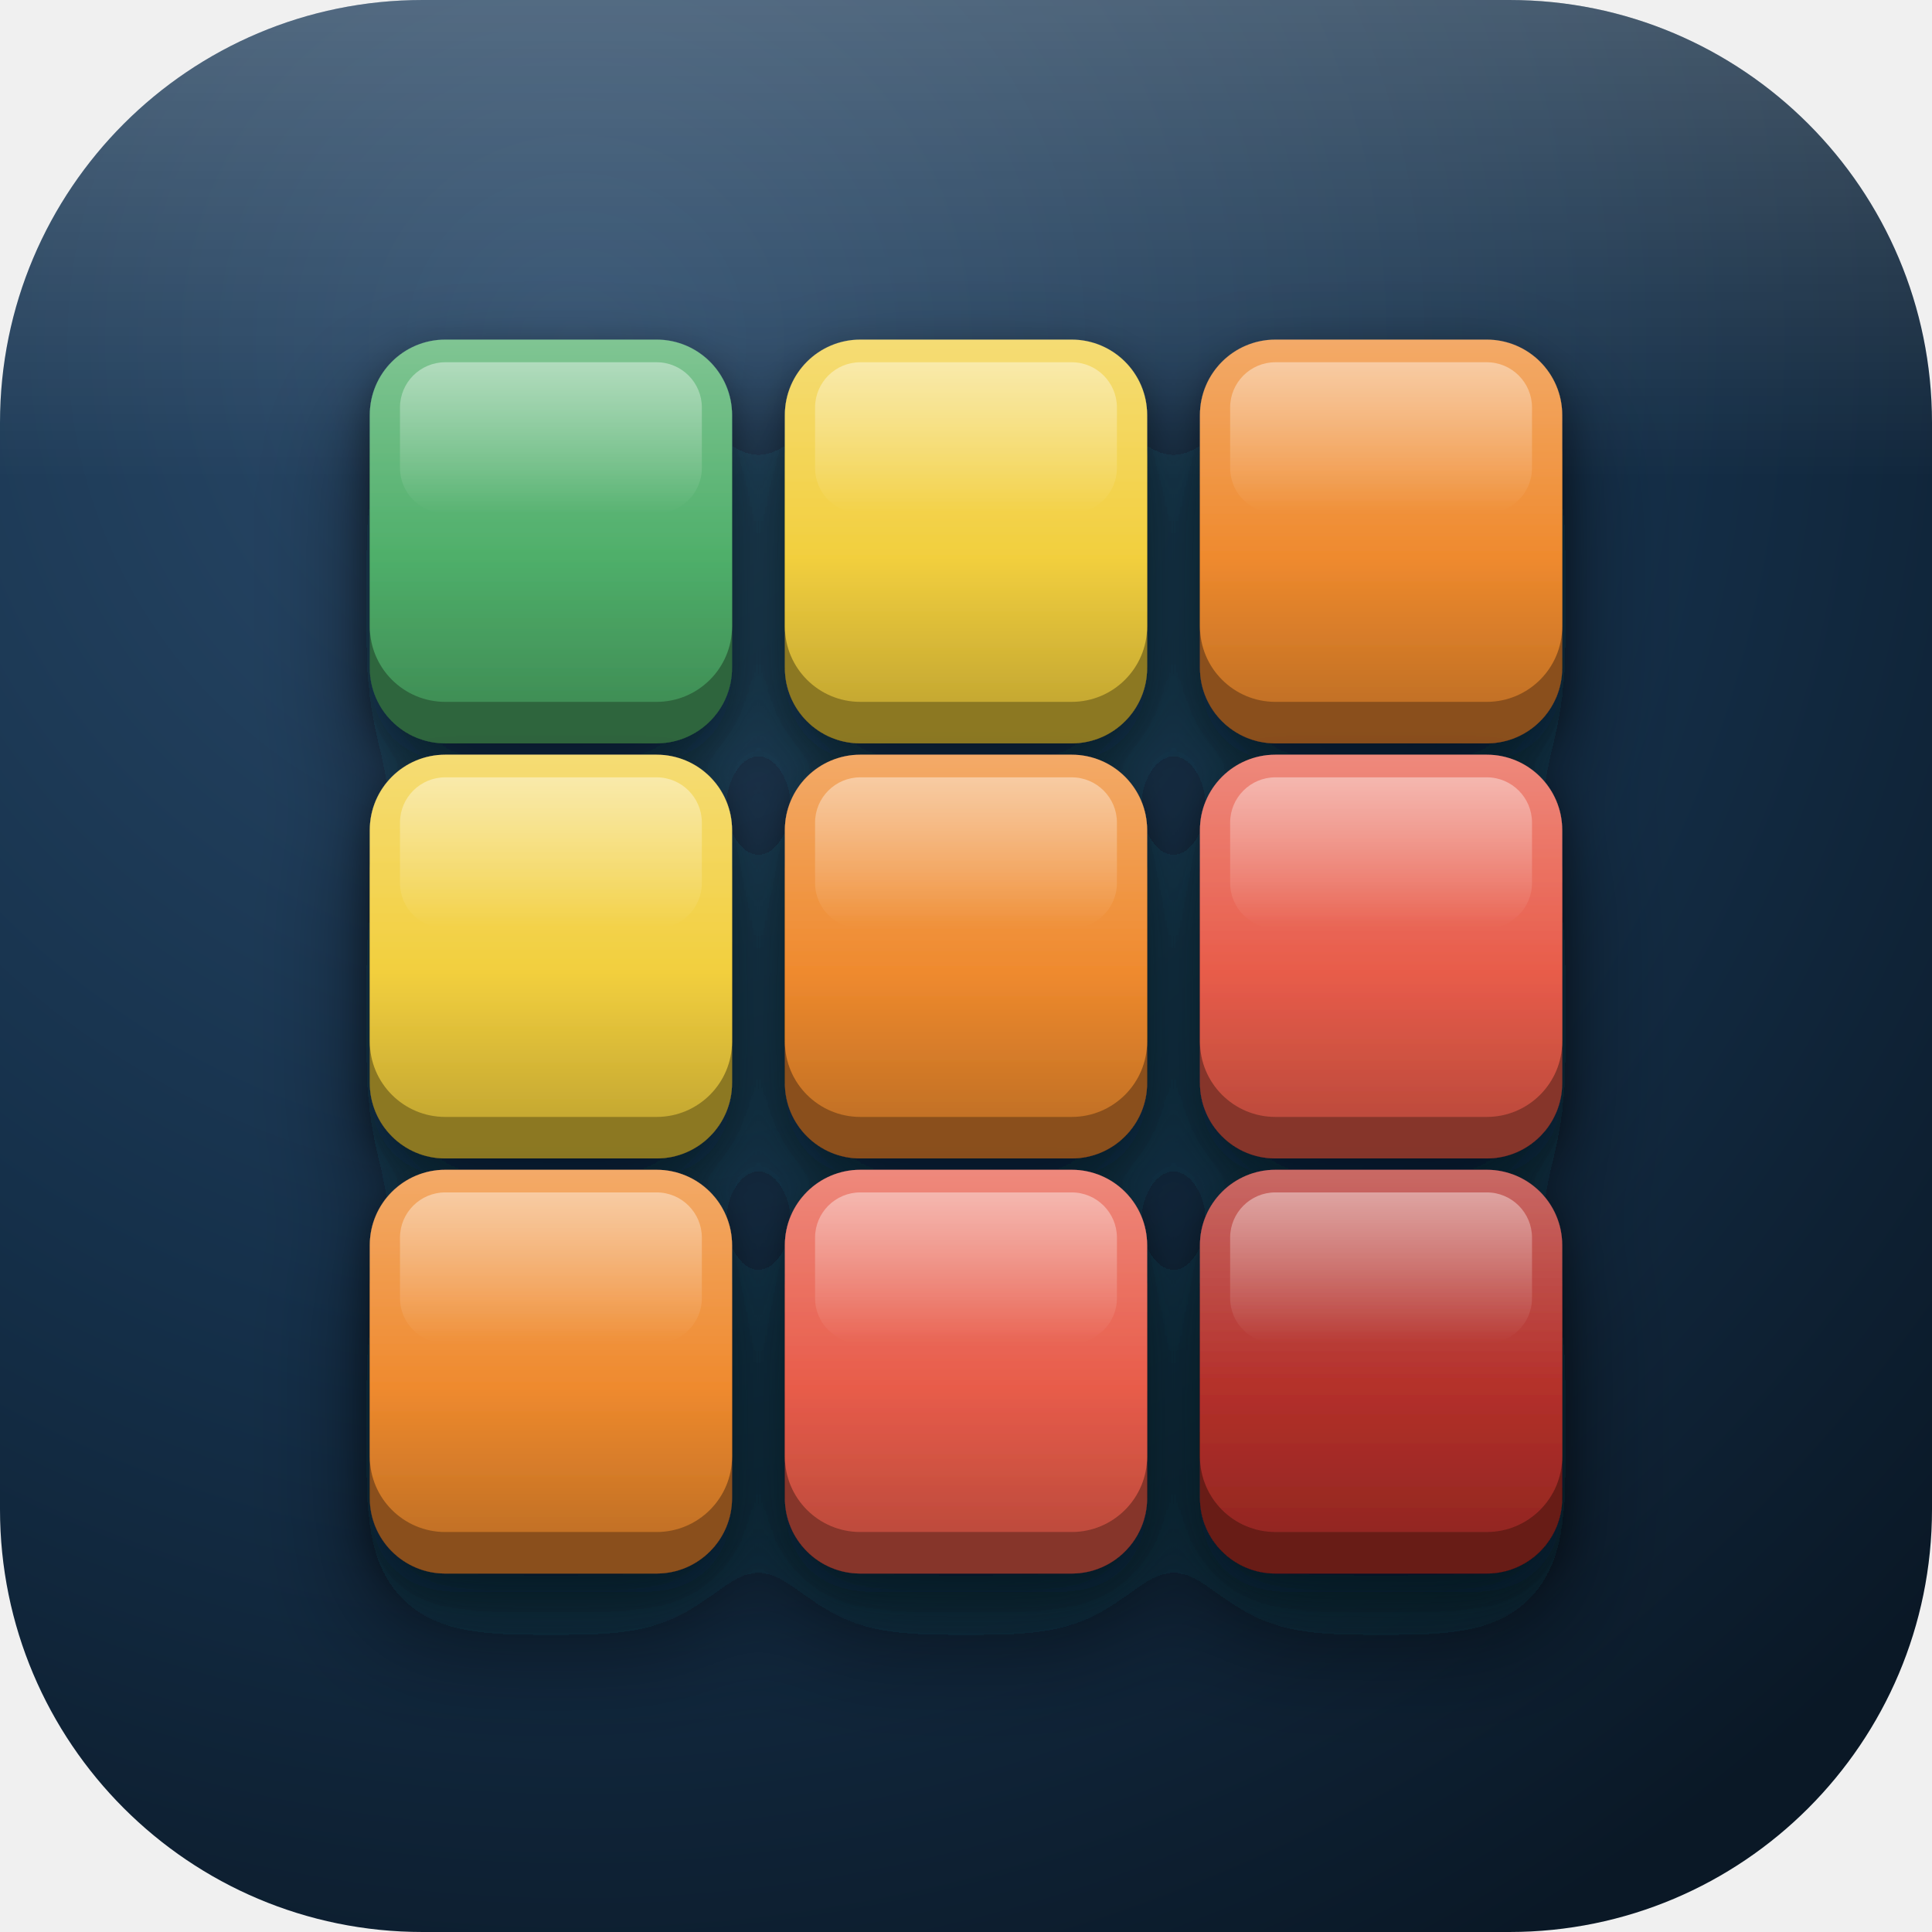
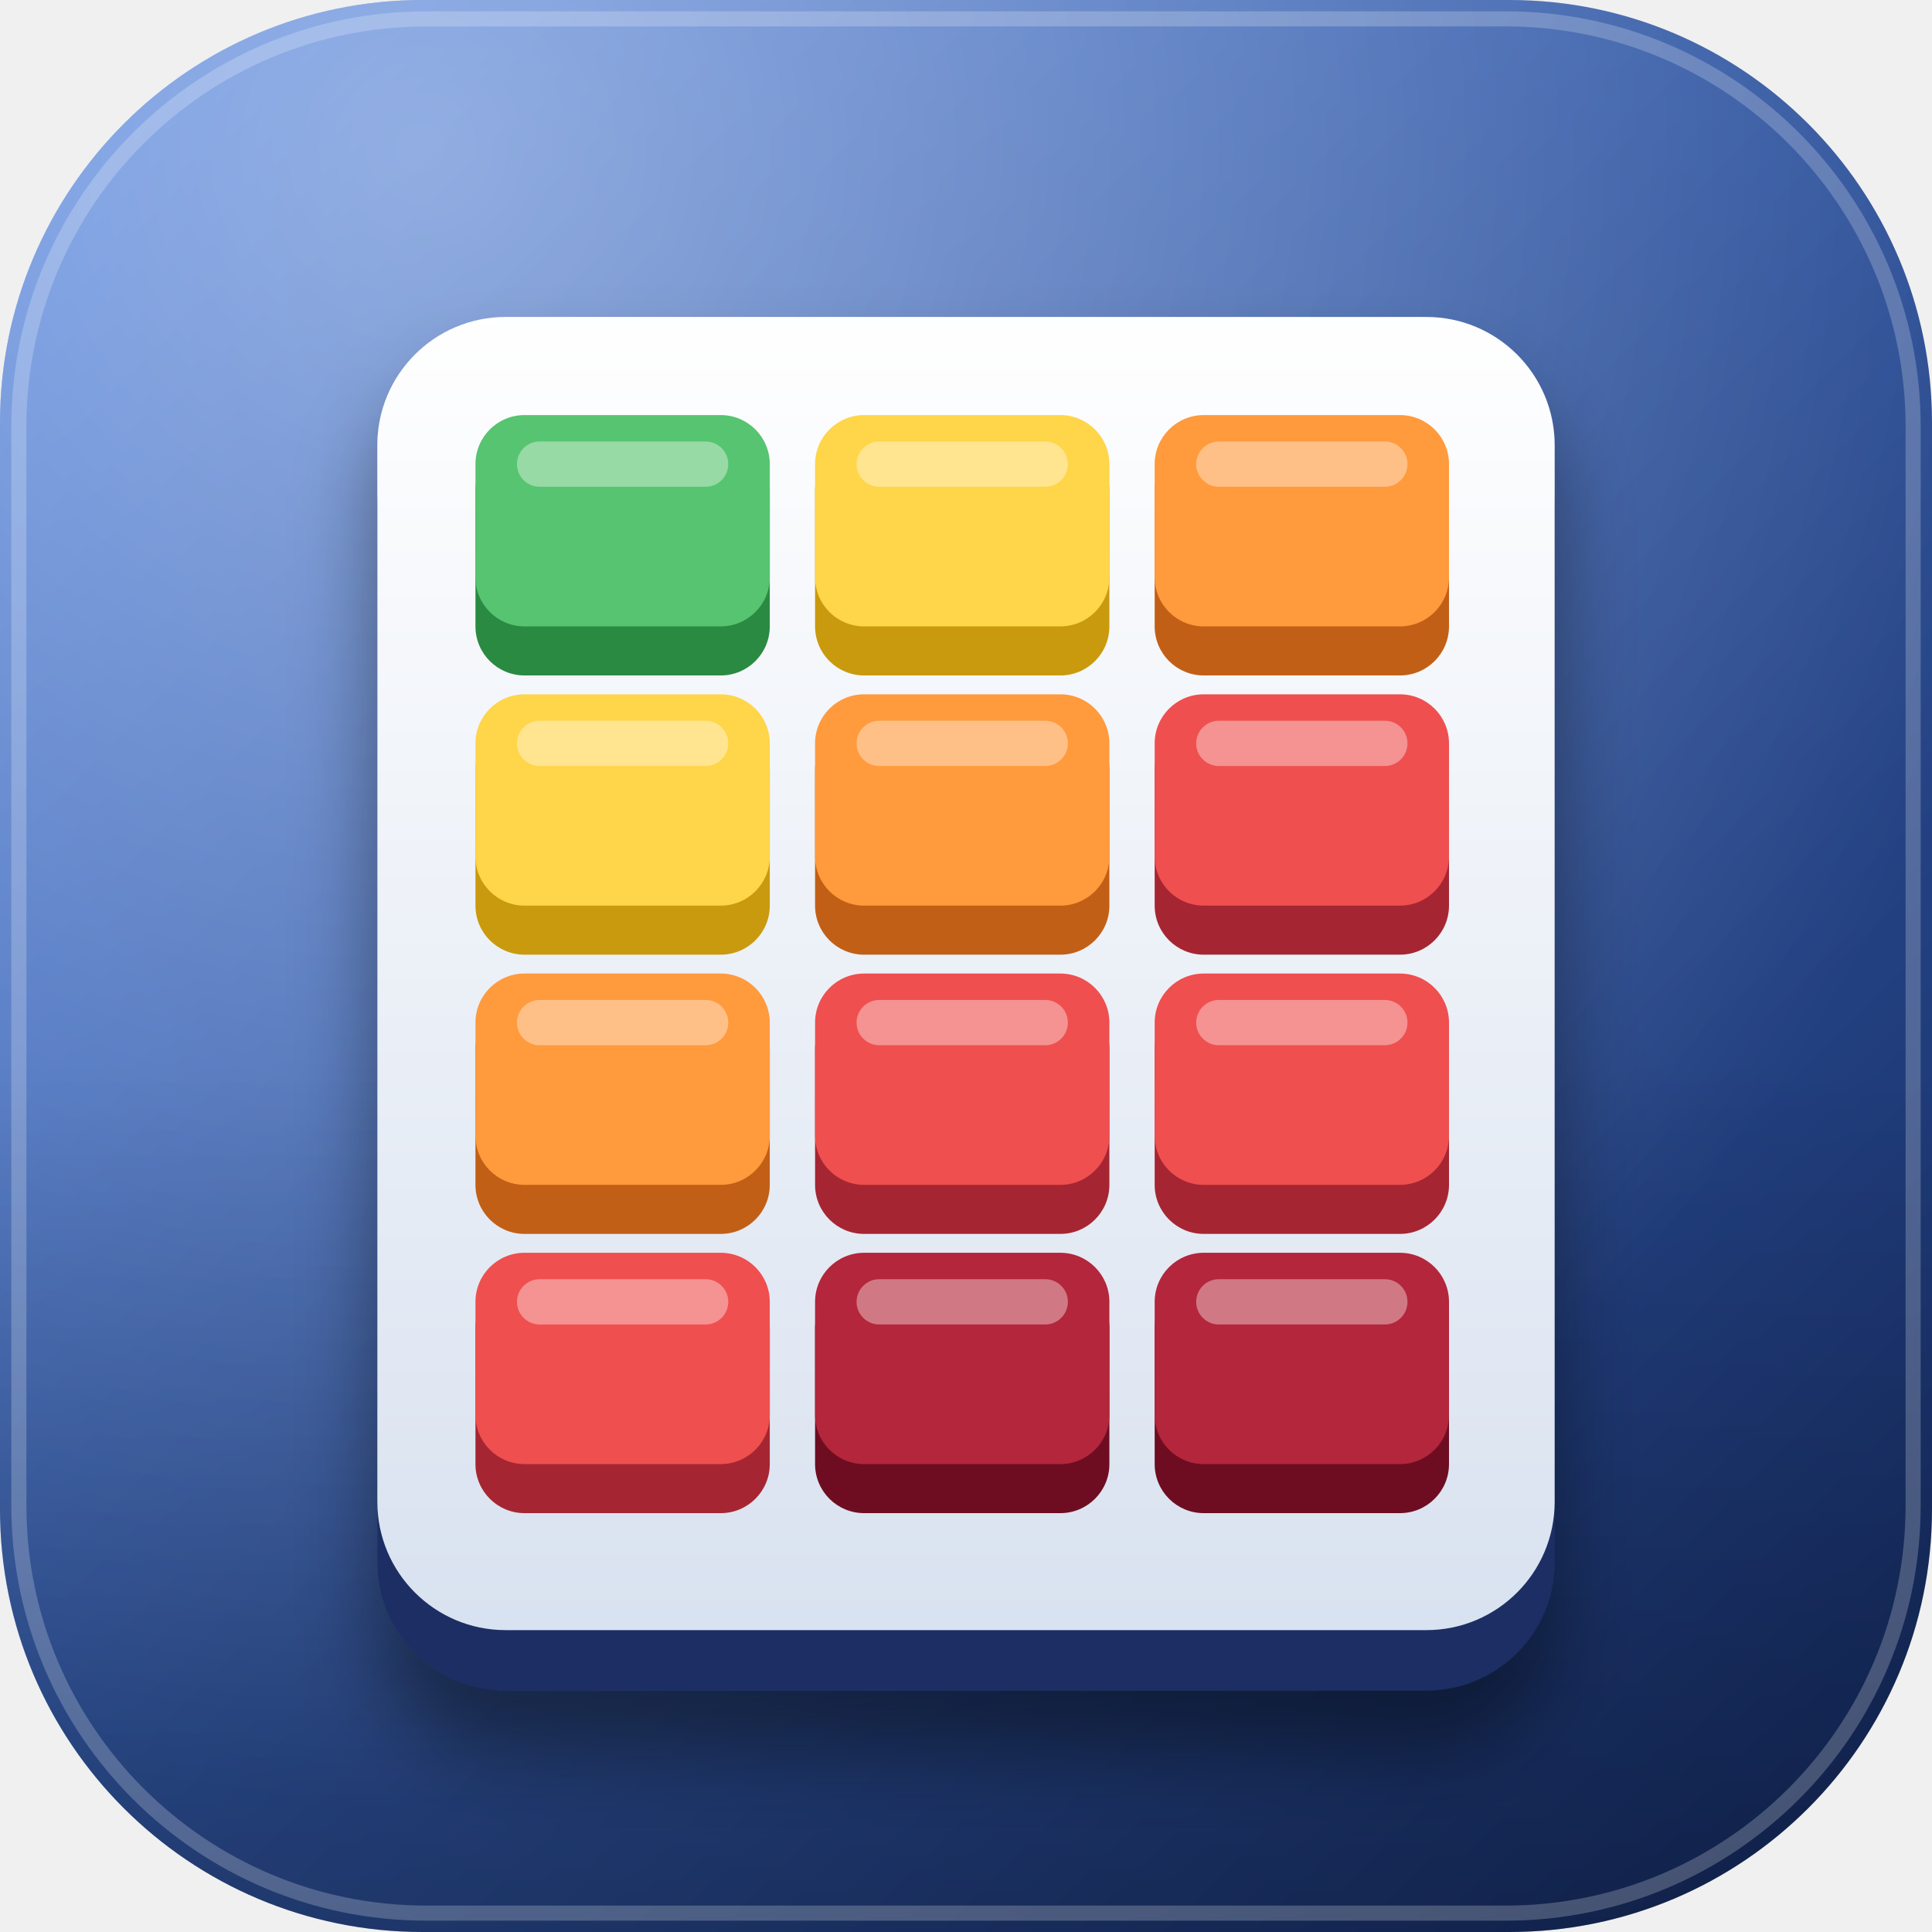
- <svg xmlns="http://www.w3.org/2000/svg" viewBox="0 0 512 512">
+ <svg xmlns="http://www.w3.org/2000/svg" viewBox="0 0 512 512" width="512" height="512">
  <defs>
-     <radialGradient id="bg" cx="30%" cy="18%" r="95%">
-       <stop offset="0" stop-color="#2B4B6B" />
-       <stop offset=".55" stop-color="#15304A" />
-       <stop offset="1" stop-color="#0A1826" />
+     <linearGradient id="tg" x1="0" y1="0" x2="1" y2="1">
+       <stop offset="0" stop-color="#4b7fe0" />
+       <stop offset="1" stop-color="#13285c" />
+     </linearGradient>
+     <radialGradient id="th" cx="0.22" cy="0.08" r="0.85">
+       <stop offset="0" stop-color="#fff" stop-opacity="0.42" />
+       <stop offset="1" stop-color="#fff" stop-opacity="0" />
    </radialGradient>
-     <linearGradient id="rim" x1="0" y1="0" x2="0" y2="1">
-       <stop offset="0" stop-color="#ffffff" stop-opacity=".22" />
-       <stop offset=".25" stop-color="#ffffff" stop-opacity="0" />
+     <linearGradient id="tb" x1="0" y1="0" x2="0" y2="1">
+       <stop offset="0.55" stop-color="#000" stop-opacity="0" />
+       <stop offset="1" stop-color="#000" stop-opacity="0.28" />
    </linearGradient>
-     <filter id="drop" x="-30%" y="-30%" width="160%" height="170%">
-       <feDropShadow dx="0" dy="14" stdDeviation="14" flood-color="#000814" flood-opacity=".55" />
+     <filter id="sh" x="-30%" y="-30%" width="160%" height="170%">
+       <feGaussianBlur in="SourceAlpha" stdDeviation="11" />
+       <feOffset dy="16" />
+       <feComponentTransfer>
+         <feFuncA type="linear" slope=".42" />
+       </feComponentTransfer>
+       <feMerge>
+         <feMergeNode />
+         <feMergeNode in="SourceGraphic" />
+       </feMerge>
    </filter>
-     <filter id="soft" x="-20%" y="-20%" width="140%" height="150%">
-       <feDropShadow dx="0" dy="5" stdDeviation="5" flood-color="#000814" flood-opacity=".45" />
+     <filter id="sh2" x="-30%" y="-30%" width="160%" height="170%">
+       <feGaussianBlur in="SourceAlpha" stdDeviation="3" />
+       <feOffset dy="4" />
+       <feComponentTransfer>
+         <feFuncA type="linear" slope=".35" />
+       </feComponentTransfer>
+       <feMerge>
+         <feMergeNode />
+         <feMergeNode in="SourceGraphic" />
+       </feMerge>
    </filter>
-     <linearGradient id="gloss" x1="0" y1="0" x2="0" y2="1">
-       <stop offset="0" stop-color="#ffffff" stop-opacity=".55" />
-       <stop offset="1" stop-color="#ffffff" stop-opacity="0" />
-     </linearGradient>
-     <linearGradient id="ck00" x1="0" y1="0" x2="0" y2="1">
-       <stop offset="0" stop-color="#80c593" />
-       <stop offset=".6" stop-color="#4FAF6A" />
-       <stop offset="1" stop-color="#408f56" />
-     </linearGradient>
-     <linearGradient id="ck01" x1="0" y1="0" x2="0" y2="1">
-       <stop offset="0" stop-color="#f5dc74" />
-       <stop offset=".6" stop-color="#F2CF3E" />
-       <stop offset="1" stop-color="#c6a932" />
-     </linearGradient>
-     <linearGradient id="ck02" x1="0" y1="0" x2="0" y2="1">
-       <stop offset="0" stop-color="#f3aa68" />
-       <stop offset=".6" stop-color="#EF8A2E" />
-       <stop offset="1" stop-color="#c37125" />
-     </linearGradient>
-     <linearGradient id="ck10" x1="0" y1="0" x2="0" y2="1">
-       <stop offset="0" stop-color="#f5dc74" />
-       <stop offset=".6" stop-color="#F2CF3E" />
-       <stop offset="1" stop-color="#c6a932" />
-     </linearGradient>
-     <linearGradient id="ck11" x1="0" y1="0" x2="0" y2="1">
-       <stop offset="0" stop-color="#f3aa68" />
-       <stop offset=".6" stop-color="#EF8A2E" />
-       <stop offset="1" stop-color="#c37125" />
-     </linearGradient>
-     <linearGradient id="ck12" x1="0" y1="0" x2="0" y2="1">
-       <stop offset="0" stop-color="#ee897c" />
-       <stop offset=".6" stop-color="#E85C4A" />
-       <stop offset="1" stop-color="#be4b3c" />
-     </linearGradient>
-     <linearGradient id="ck20" x1="0" y1="0" x2="0" y2="1">
-       <stop offset="0" stop-color="#f3aa68" />
-       <stop offset=".6" stop-color="#EF8A2E" />
-       <stop offset="1" stop-color="#c37125" />
-     </linearGradient>
-     <linearGradient id="ck21" x1="0" y1="0" x2="0" y2="1">
-       <stop offset="0" stop-color="#ee897c" />
-       <stop offset=".6" stop-color="#E85C4A" />
-       <stop offset="1" stop-color="#be4b3c" />
-     </linearGradient>
-     <linearGradient id="ck22" x1="0" y1="0" x2="0" y2="1">
-       <stop offset="0" stop-color="#c96965" />
-       <stop offset=".6" stop-color="#B4302A" />
-       <stop offset="1" stop-color="#932722" />
+     <linearGradient id="pb" x1="0" y1="80" x2="0" y2="430" gradientUnits="userSpaceOnUse">
+       <stop offset="0" stop-color="#ffffff" />
+       <stop offset="1" stop-color="#d9e2f0" />
    </linearGradient>
  </defs>
-   <rect width="512" height="512" rx="112" fill="url(#bg)" />
-   <rect width="512" height="512" rx="112" fill="url(#rim)" />
-   <g filter="url(#drop)">
-     <g filter="url(#soft)">
-       <rect x="98.0" y="101.0" width="96" height="96" rx="20" fill="#2d653d" />
-       <rect x="98.0" y="90.0" width="96" height="96" rx="20" fill="url(#ck00)" />
-       <rect x="106.0" y="96.0" width="80" height="40" rx="12" fill="url(#gloss)" opacity=".75" />
-     </g>
-     <g filter="url(#soft)">
-       <rect x="208.0" y="101.0" width="96" height="96" rx="20" fill="#8c7823" />
-       <rect x="208.0" y="90.0" width="96" height="96" rx="20" fill="url(#ck01)" />
-       <rect x="216.0" y="96.0" width="80" height="40" rx="12" fill="url(#gloss)" opacity=".75" />
-     </g>
-     <g filter="url(#soft)">
-       <rect x="318.0" y="101.0" width="96" height="96" rx="20" fill="#8a501a" />
-       <rect x="318.0" y="90.0" width="96" height="96" rx="20" fill="url(#ck02)" />
-       <rect x="326.0" y="96.0" width="80" height="40" rx="12" fill="url(#gloss)" opacity=".75" />
-     </g>
-     <g filter="url(#soft)">
-       <rect x="98.0" y="211.0" width="96" height="96" rx="20" fill="#8c7823" />
-       <rect x="98.0" y="200.0" width="96" height="96" rx="20" fill="url(#ck10)" />
-       <rect x="106.0" y="206.0" width="80" height="40" rx="12" fill="url(#gloss)" opacity=".75" />
-     </g>
-     <g filter="url(#soft)">
-       <rect x="208.0" y="211.0" width="96" height="96" rx="20" fill="#8a501a" />
-       <rect x="208.0" y="200.0" width="96" height="96" rx="20" fill="url(#ck11)" />
-       <rect x="216.0" y="206.0" width="80" height="40" rx="12" fill="url(#gloss)" opacity=".75" />
-     </g>
-     <g filter="url(#soft)">
-       <rect x="318.0" y="211.0" width="96" height="96" rx="20" fill="#86352a" />
-       <rect x="318.0" y="200.0" width="96" height="96" rx="20" fill="url(#ck12)" />
-       <rect x="326.0" y="206.0" width="80" height="40" rx="12" fill="url(#gloss)" opacity=".75" />
-     </g>
-     <g filter="url(#soft)">
-       <rect x="98.0" y="321.0" width="96" height="96" rx="20" fill="#8a501a" />
-       <rect x="98.0" y="310.0" width="96" height="96" rx="20" fill="url(#ck20)" />
-       <rect x="106.0" y="316.0" width="80" height="40" rx="12" fill="url(#gloss)" opacity=".75" />
-     </g>
-     <g filter="url(#soft)">
-       <rect x="208.0" y="321.0" width="96" height="96" rx="20" fill="#86352a" />
-       <rect x="208.0" y="310.0" width="96" height="96" rx="20" fill="url(#ck21)" />
-       <rect x="216.0" y="316.0" width="80" height="40" rx="12" fill="url(#gloss)" opacity=".75" />
-     </g>
-     <g filter="url(#soft)">
-       <rect x="318.0" y="321.0" width="96" height="96" rx="20" fill="#681b18" />
-       <rect x="318.0" y="310.0" width="96" height="96" rx="20" fill="url(#ck22)" />
-       <rect x="326.0" y="316.0" width="80" height="40" rx="12" fill="url(#gloss)" opacity=".75" />
+   <rect width="512" height="512" rx="112" fill="url(#tg)" />
+   <rect width="512" height="512" rx="112" fill="url(#th)" />
+   <rect width="512" height="512" rx="112" fill="url(#tb)" />
+   <rect x="5" y="5" width="502" height="502" rx="108" fill="none" stroke="#fff" stroke-opacity=".22" stroke-width="4" />
+   <g transform="">
+     <g filter="url(#sh)">
+       <g transform="translate(0 16)">
+         <rect x="100" y="84" width="312" height="348" rx="34" fill="#1a2f63" />
+       </g>
+       <rect x="100" y="84" width="312" height="348" rx="34" fill="url(#pb)" />
+       <rect x="126" y="117" width="78" height="62" rx="13" fill="#2a8a43" />
+       <rect x="126" y="110" width="78" height="56" rx="13" fill="#57c46f" />
+       <rect x="137" y="117" width="56" height="12" rx="6" fill="#fff" fill-opacity=".38" />
+       <rect x="216" y="117" width="78" height="62" rx="13" fill="#c99a10" />
+       <rect x="216" y="110" width="78" height="56" rx="13" fill="#ffd54a" />
+       <rect x="227" y="117" width="56" height="12" rx="6" fill="#fff" fill-opacity=".38" />
+       <rect x="306" y="117" width="78" height="62" rx="13" fill="#c25f12" />
+       <rect x="306" y="110" width="78" height="56" rx="13" fill="#ff9a3d" />
+       <rect x="317" y="117" width="56" height="12" rx="6" fill="#fff" fill-opacity=".38" />
+       <rect x="126" y="191" width="78" height="62" rx="13" fill="#c99a10" />
+       <rect x="126" y="184" width="78" height="56" rx="13" fill="#ffd54a" />
+       <rect x="137" y="191" width="56" height="12" rx="6" fill="#fff" fill-opacity=".38" />
+       <rect x="216" y="191" width="78" height="62" rx="13" fill="#c25f12" />
+       <rect x="216" y="184" width="78" height="56" rx="13" fill="#ff9a3d" />
+       <rect x="227" y="191" width="56" height="12" rx="6" fill="#fff" fill-opacity=".38" />
+       <rect x="306" y="191" width="78" height="62" rx="13" fill="#a52630" />
+       <rect x="306" y="184" width="78" height="56" rx="13" fill="#ef4f4f" />
+       <rect x="317" y="191" width="56" height="12" rx="6" fill="#fff" fill-opacity=".38" />
+       <rect x="126" y="265" width="78" height="62" rx="13" fill="#c25f12" />
+       <rect x="126" y="258" width="78" height="56" rx="13" fill="#ff9a3d" />
+       <rect x="137" y="265" width="56" height="12" rx="6" fill="#fff" fill-opacity=".38" />
+       <rect x="216" y="265" width="78" height="62" rx="13" fill="#a52630" />
+       <rect x="216" y="258" width="78" height="56" rx="13" fill="#ef4f4f" />
+       <rect x="227" y="265" width="56" height="12" rx="6" fill="#fff" fill-opacity=".38" />
+       <rect x="306" y="265" width="78" height="62" rx="13" fill="#a52630" />
+       <rect x="306" y="258" width="78" height="56" rx="13" fill="#ef4f4f" />
+       <rect x="317" y="265" width="56" height="12" rx="6" fill="#fff" fill-opacity=".38" />
+       <rect x="126" y="339" width="78" height="62" rx="13" fill="#a52630" />
+       <rect x="126" y="332" width="78" height="56" rx="13" fill="#ef4f4f" />
+       <rect x="137" y="339" width="56" height="12" rx="6" fill="#fff" fill-opacity=".38" />
+       <rect x="216" y="339" width="78" height="62" rx="13" fill="#6e1020" />
+       <rect x="216" y="332" width="78" height="56" rx="13" fill="#b3263a" />
+       <rect x="227" y="339" width="56" height="12" rx="6" fill="#fff" fill-opacity=".38" />
+       <rect x="306" y="339" width="78" height="62" rx="13" fill="#6e1020" />
+       <rect x="306" y="332" width="78" height="56" rx="13" fill="#b3263a" />
+       <rect x="317" y="339" width="56" height="12" rx="6" fill="#fff" fill-opacity=".38" />
    </g>
  </g>
</svg>
